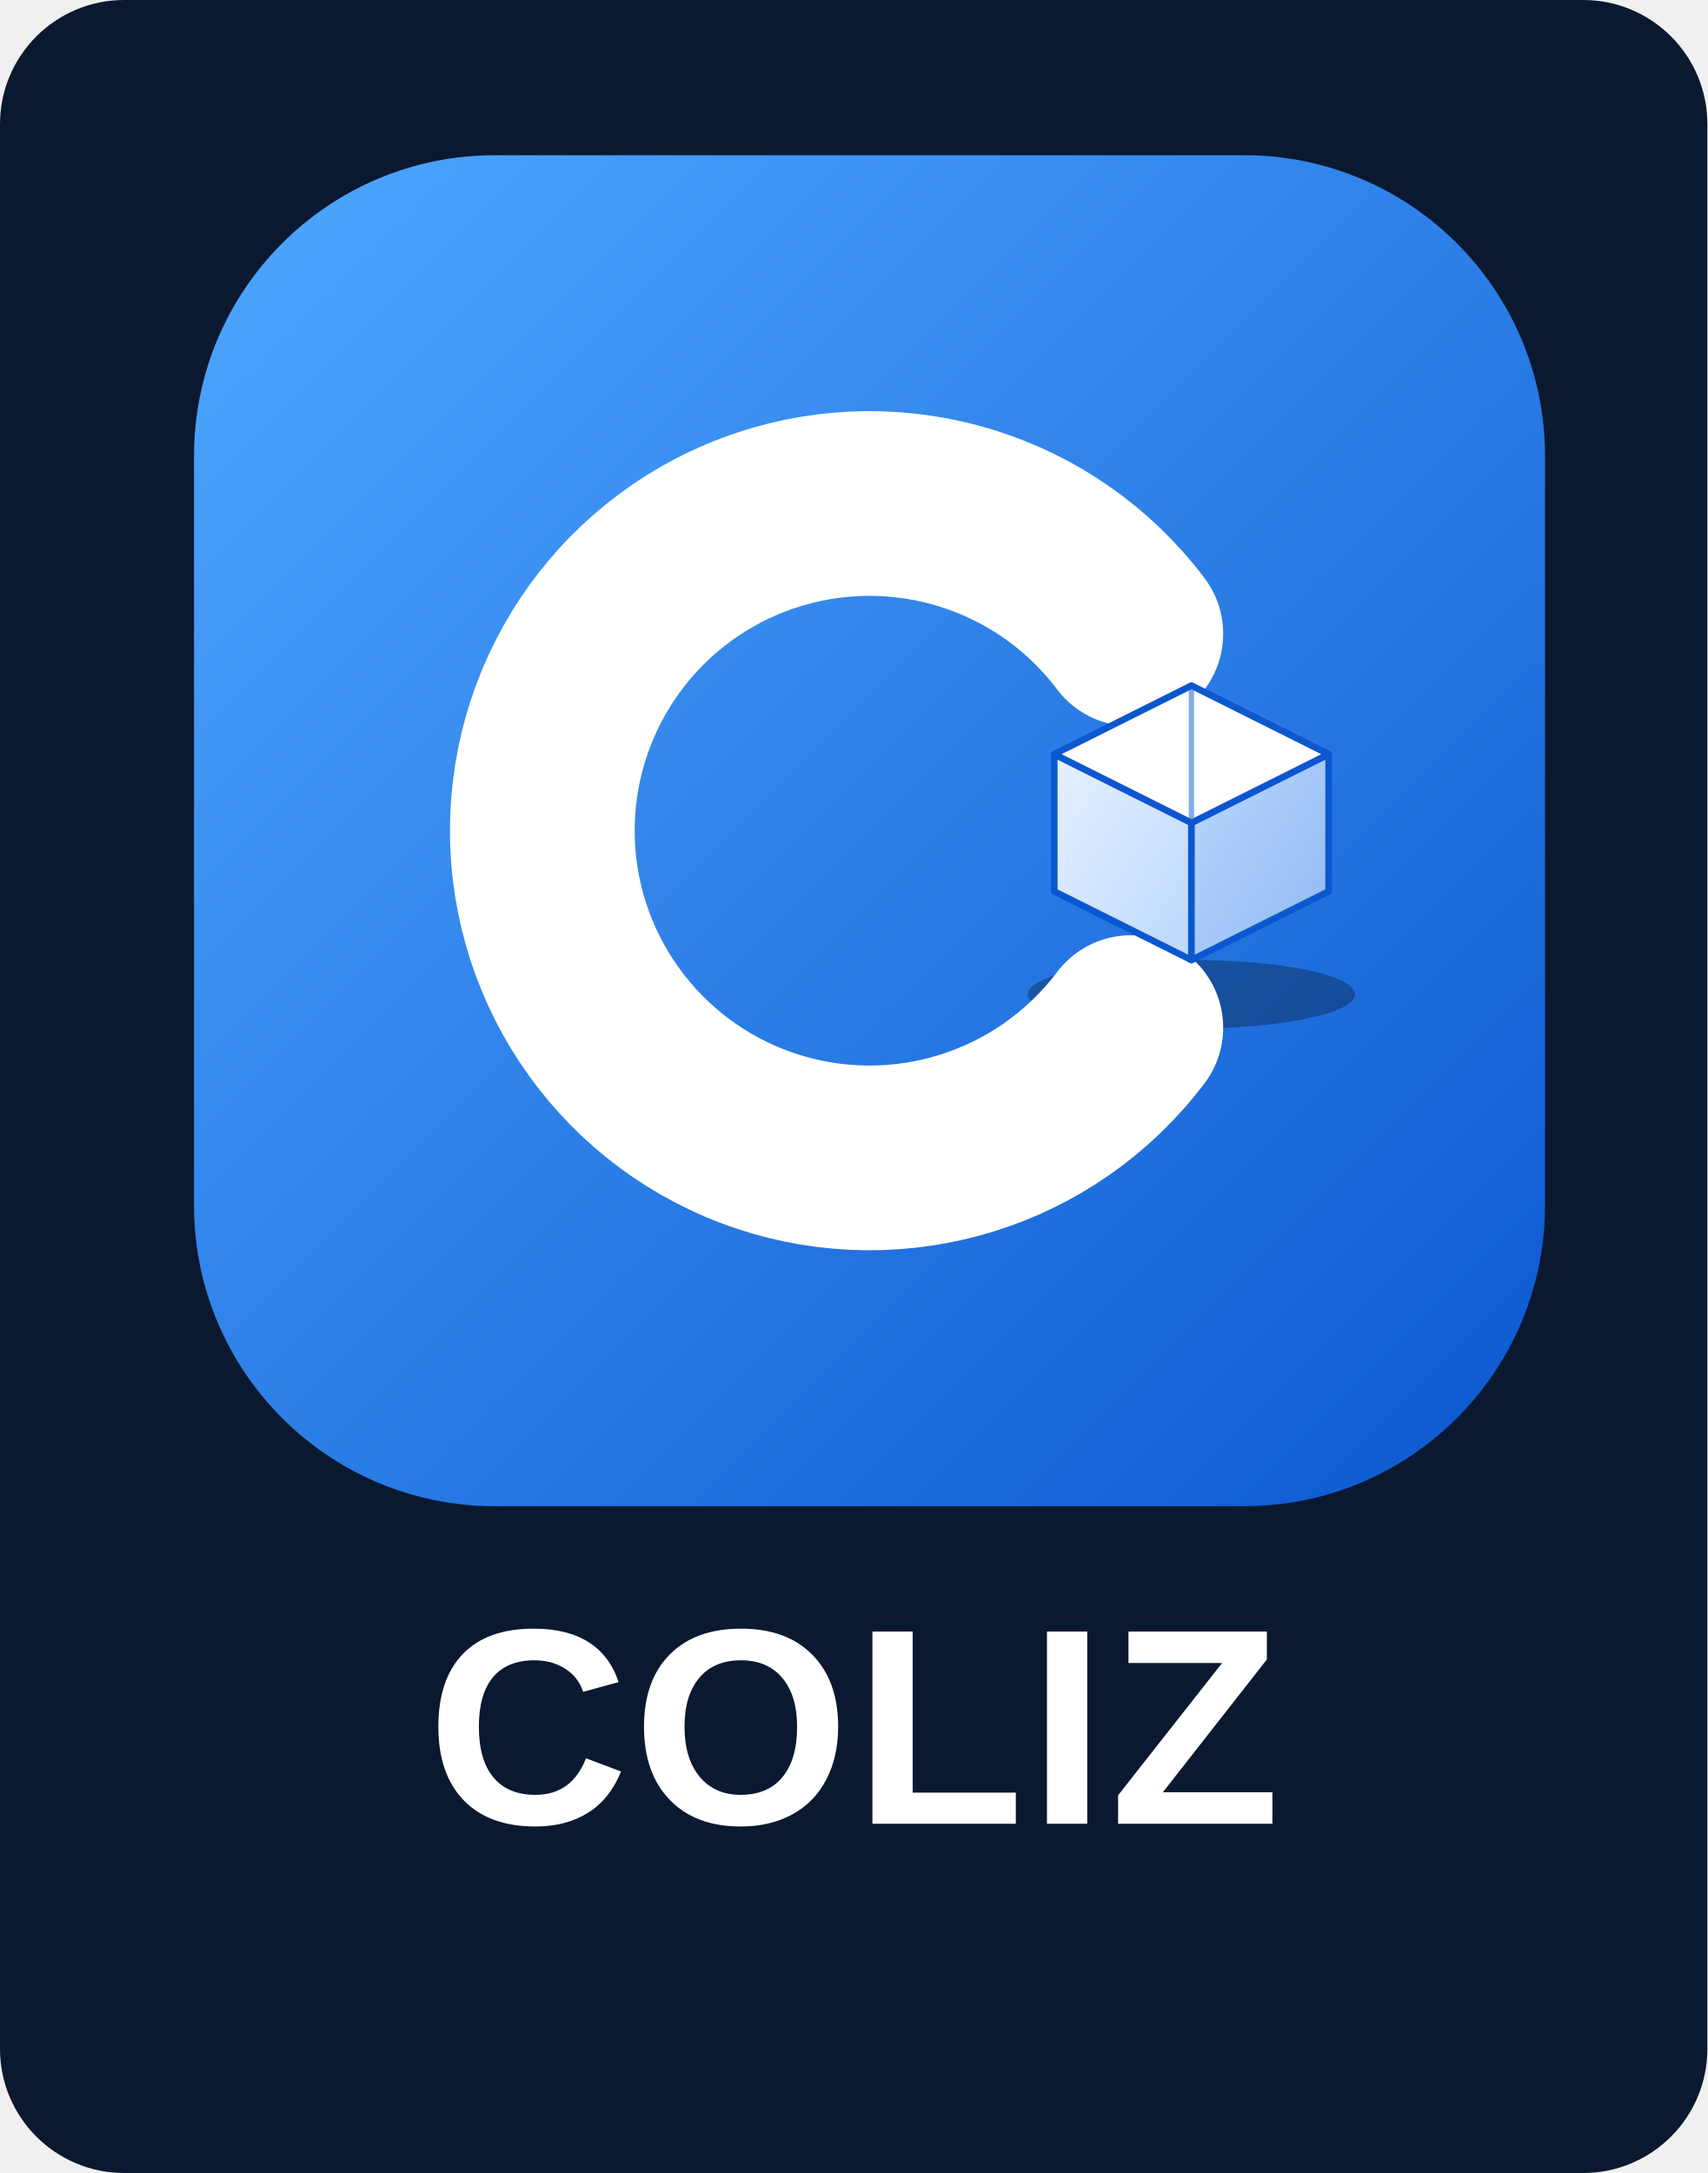
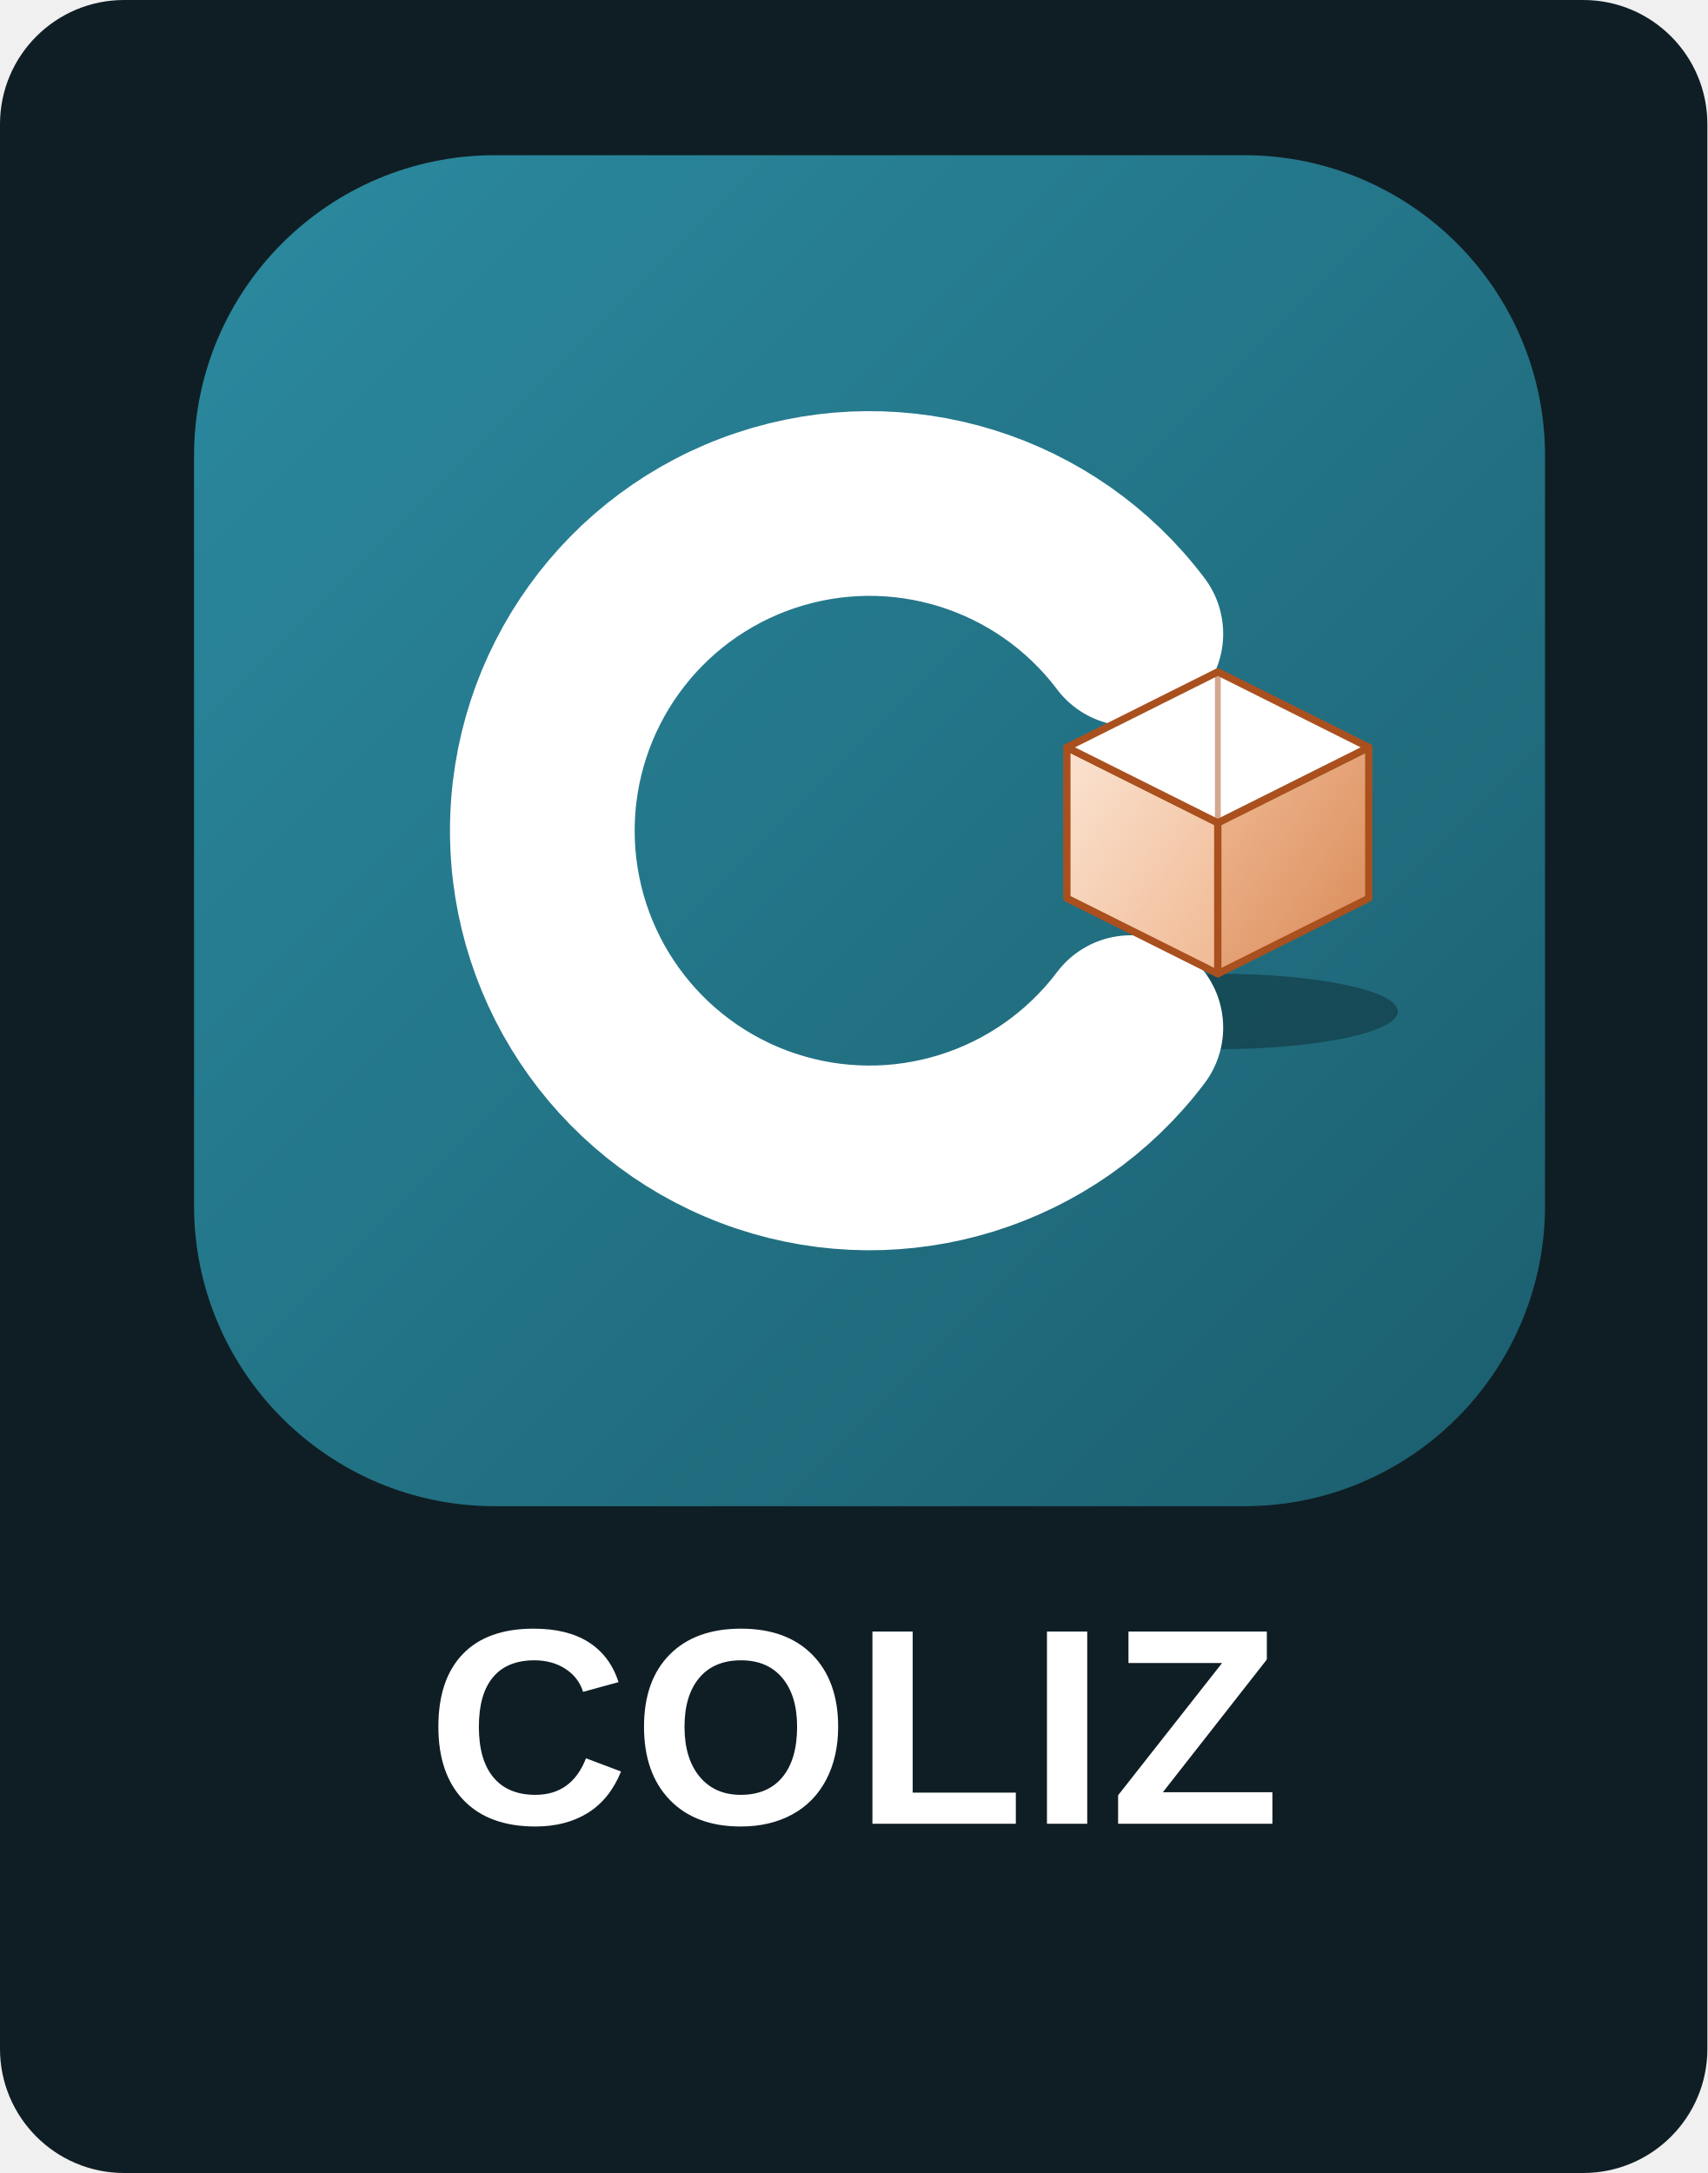
<svg xmlns="http://www.w3.org/2000/svg" viewBox="0 0 440 560">
  <defs>
    <linearGradient id="coliz-badge-gradient" x1="0%" y1="0%" x2="100%" y2="100%">
-       <stop offset="0%" stop-color="#4FA8FF" />
-       <stop offset="100%" stop-color="#0B57D0" />
+       <stop offset="0%" stop-color="#2B8AA0" />
+       <stop offset="100%" stop-color="#1B5E6E" />
    </linearGradient>
    <linearGradient id="coliz-box-left" x1="0%" y1="0%" x2="100%" y2="100%">
-       <stop offset="0%" stop-color="#E7F1FF" />
-       <stop offset="100%" stop-color="#BBD8FF" />
+       <stop offset="0%" stop-color="#FBE3D1" />
+       <stop offset="100%" stop-color="#F0B993" />
    </linearGradient>
    <linearGradient id="coliz-box-right" x1="0%" y1="0%" x2="100%" y2="100%">
-       <stop offset="0%" stop-color="#BBD8FF" />
-       <stop offset="100%" stop-color="#8FB8F2" />
+       <stop offset="0%" stop-color="#F0B993" />
+       <stop offset="100%" stop-color="#D98A58" />
    </linearGradient>
  </defs>
-   <rect x="0" y="0" width="440" height="560" rx="32" fill="#0A1930" />
+   <rect x="0" y="0" width="440" height="560" rx="32" fill="#0F1E24" />
  <g transform="translate(50,40) scale(0.68)">
    <rect x="0" y="0" width="512" height="512" rx="114" fill="url(#coliz-badge-gradient)" />
-     <ellipse cx="378" cy="318" rx="62" ry="13" fill="#000000" opacity="0.3" />
+     <ellipse transform="translate(388 253) scale(1.1) translate(-378 -253)" cx="378" cy="318" rx="62" ry="13" fill="#000000" opacity="0.3" />
    <path d="M 355.03 330.63 A 124 124 0 1 1 355.03 181.37" fill="none" stroke="#FFFFFF" stroke-width="70" stroke-linecap="round" />
-     <g stroke="#0B57D0" stroke-width="2.5" stroke-linejoin="round">
+     <g transform="translate(388 253) scale(1.1) translate(-378 -253)" stroke="#A9501E" stroke-width="2.5" stroke-linejoin="round">
      <polygon points="326.00,227.00 378.00,253.00 378.00,305.00 326.00,279.00" fill="url(#coliz-box-left)" />
      <polygon points="378.00,253.00 430.00,227.00 430.00,279.00 378.00,305.00" fill="url(#coliz-box-right)" />
      <polygon points="378.00,201.00 430.00,227.00 378.00,253.00 326.00,227.00" fill="#FFFFFF" />
    </g>
-     <line x1="378" y1="201" x2="378" y2="253" stroke="#0B57D0" stroke-width="2" opacity="0.5" />
+     <line transform="translate(388 253) scale(1.1) translate(-378 -253)" x1="378" y1="201" x2="378" y2="253" stroke="#A9501E" stroke-width="2" opacity="0.5" />
  </g>
  <text x="220" y="470" text-anchor="middle" font-family="Arial, Helvetica, sans-serif" font-weight="800" font-size="72" letter-spacing="1" fill="#FFFFFF">COLIZ</text>
</svg>
